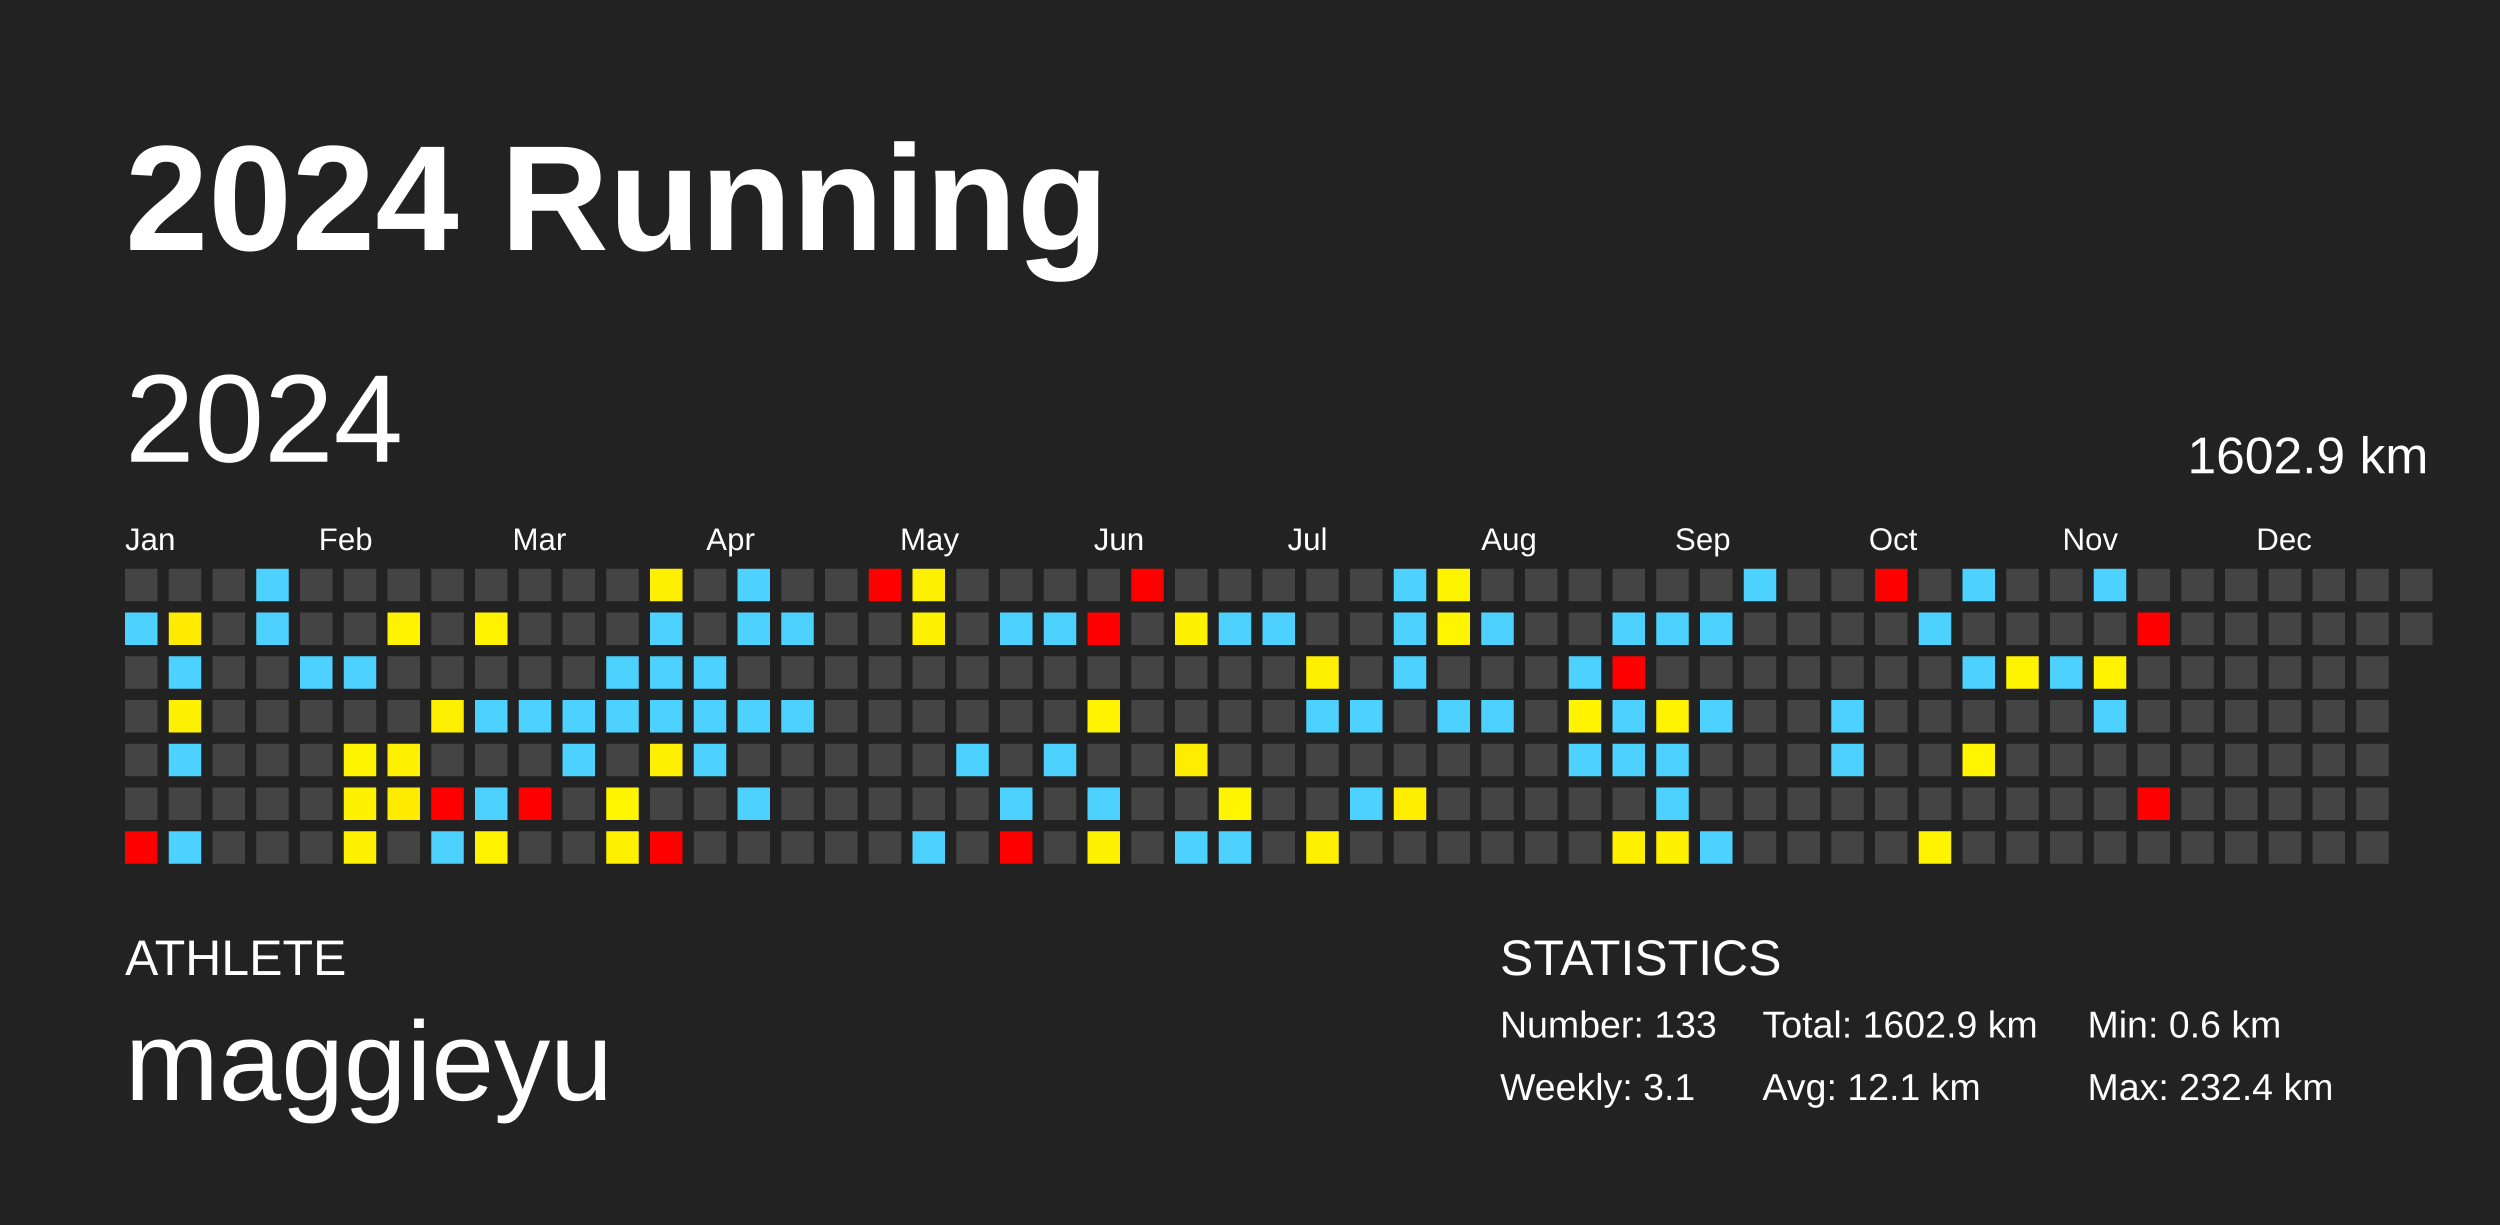
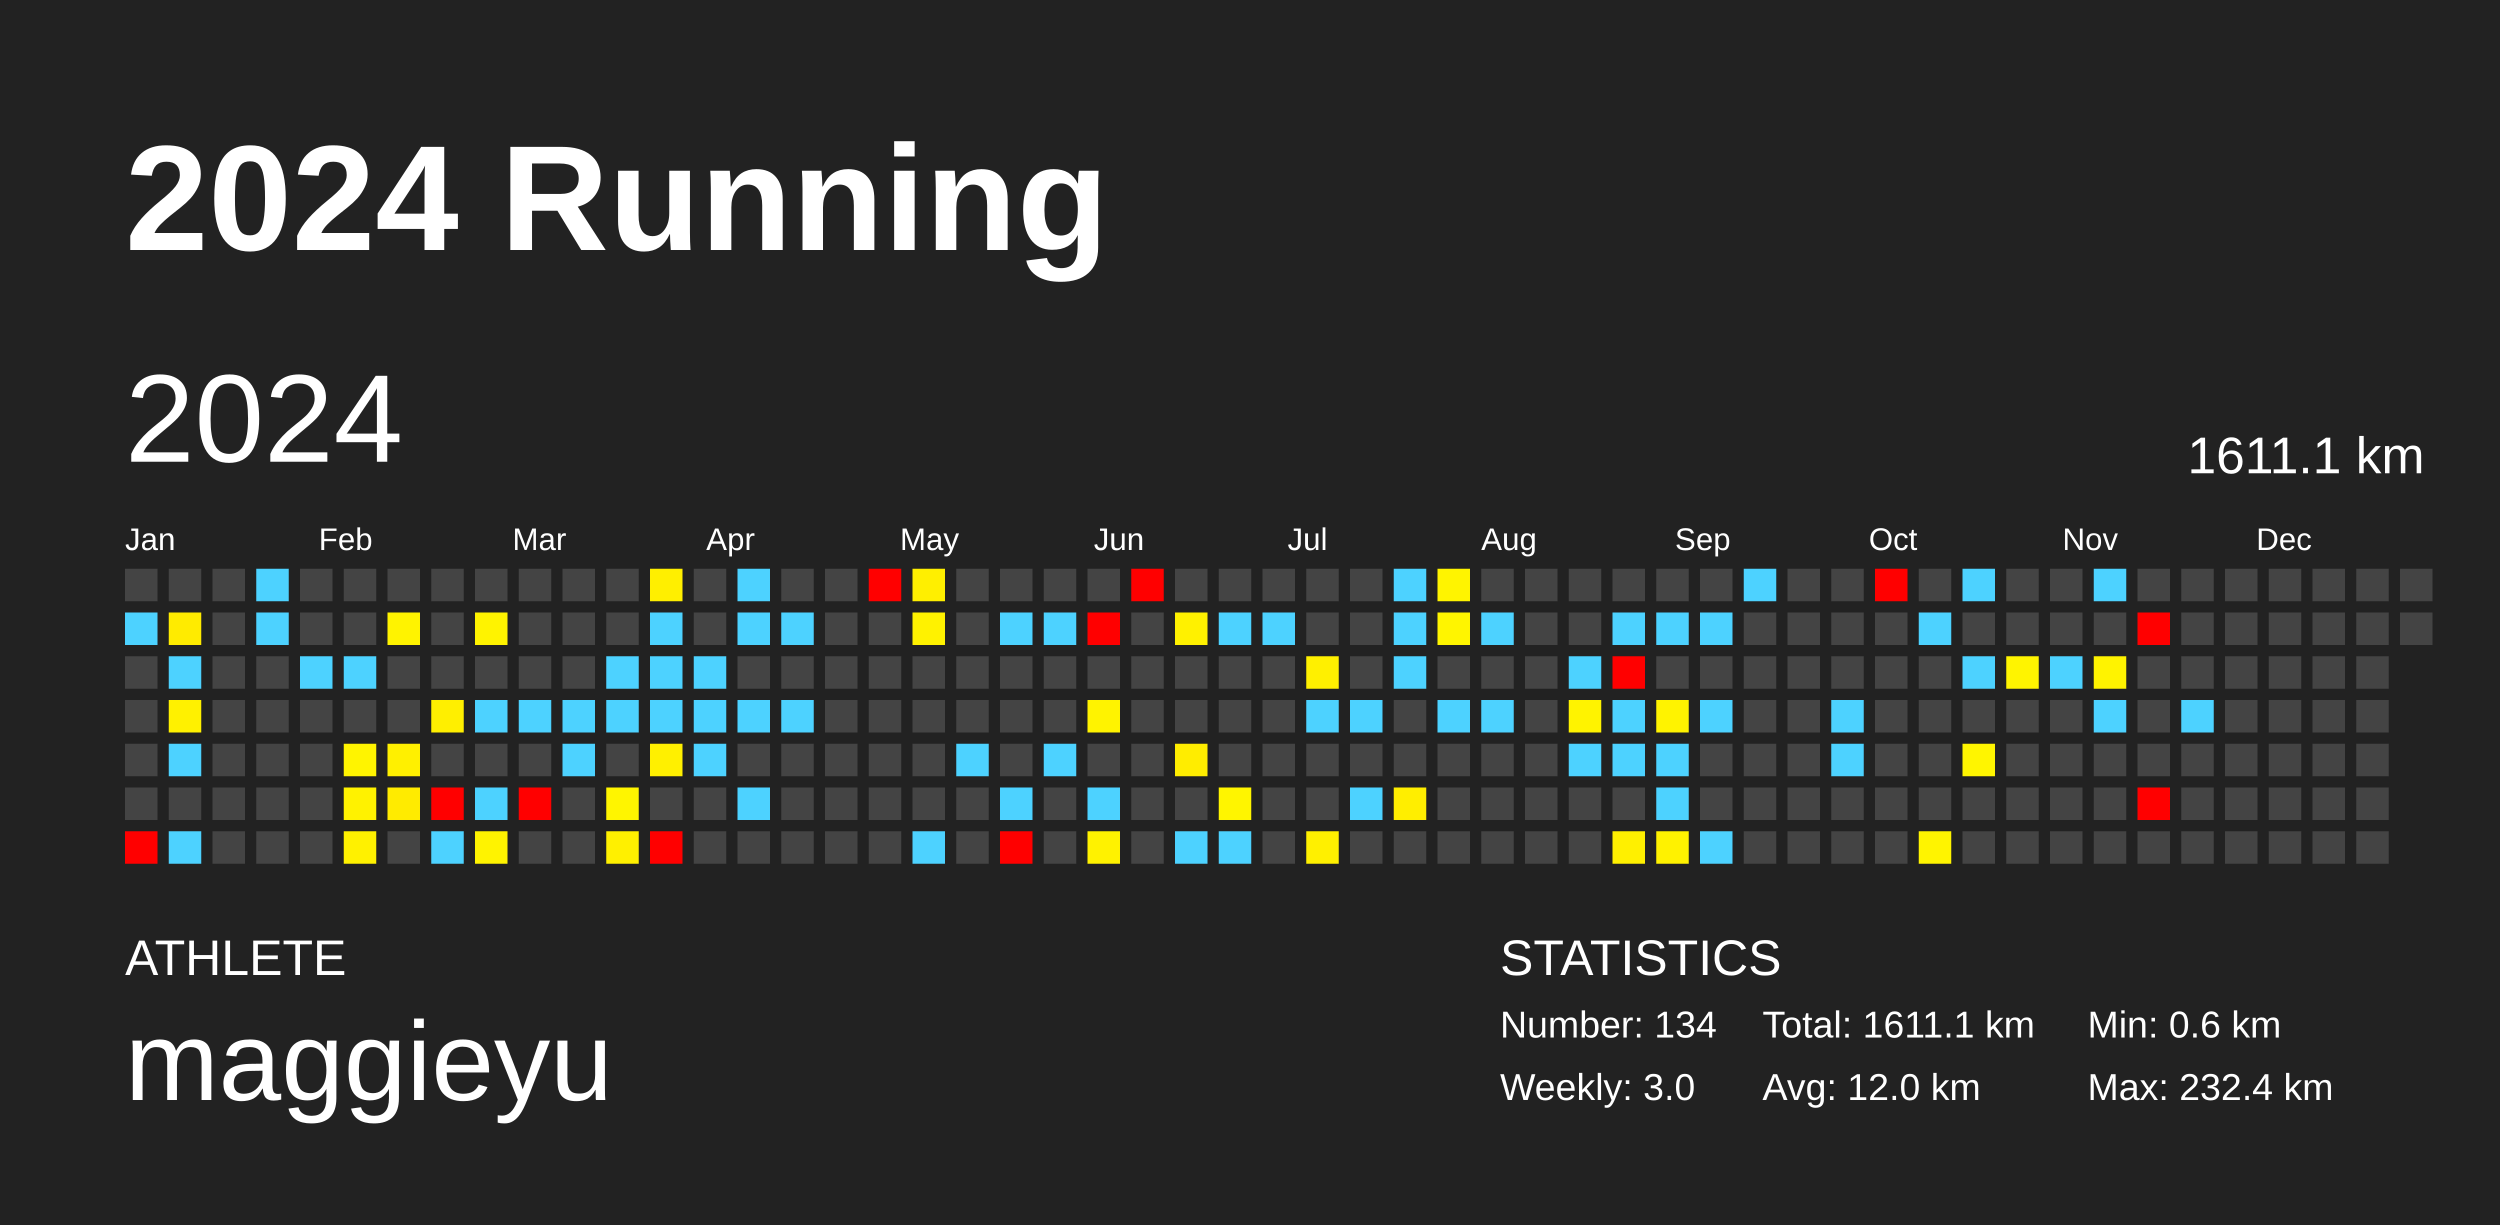
<svg xmlns="http://www.w3.org/2000/svg" baseProfile="full" height="98mm" version="1.1" viewBox="0,0,200,98" width="200mm">
  <defs />
  <rect fill="#222222" height="98" width="200" x="0" y="0" />
  <text fill="#FFFFFF" style="font-size:12px; font-family:Arial; font-weight:bold;" x="10" y="20">2024 Running</text>
  <text fill="#FFFFFF" style="font-size:4px; font-family:Arial" x="10" y="78">ATHLETE</text>
  <text fill="#FFFFFF" style="font-size:9px; font-family:Arial" x="10" y="88">maggieyu</text>
  <text fill="#FFFFFF" style="font-size:4px; font-family:Arial" x="120" y="78">STATISTICS</text>
-   <text fill="#FFFFFF" style="font-size:3px; font-family:Arial" x="120" y="83">Number: 133</text>
-   <text fill="#FFFFFF" style="font-size:3px; font-family:Arial" x="120" y="88">Weekly: 3.1</text>
-   <text fill="#FFFFFF" style="font-size:3px; font-family:Arial" x="141" y="83">Total: 1602.9 km</text>
-   <text fill="#FFFFFF" style="font-size:3px; font-family:Arial" x="141" y="88">Avg: 12.1 km</text>
+   <text fill="#FFFFFF" style="font-size:3px; font-family:Arial" x="120" y="83">Number: 134</text>
+   <text fill="#FFFFFF" style="font-size:3px; font-family:Arial" x="120" y="88">Weekly: 3.0</text>
+   <text fill="#FFFFFF" style="font-size:3px; font-family:Arial" x="141" y="83">Total: 1611.1 km</text>
+   <text fill="#FFFFFF" style="font-size:3px; font-family:Arial" x="141" y="88">Avg: 12.0 km</text>
  <text fill="#FFFFFF" style="font-size:3px; font-family:Arial" x="167" y="83">Min: 0.6 km</text>
  <text fill="#FFFFFF" style="font-size:3px; font-family:Arial" x="167" y="88">Max: 232.4 km</text>
  <text dominant-baseline="hanging" fill="#FFFFFF" style="font-size:10.0px; font-family:Arial;" x="10" y="30">2024</text>
-   <text dominant-baseline="hanging" fill="#FFFFFF" style="font-size:4.125px; font-family:Arial;" x="175" y="35">1602.9 km</text>
+   <text dominant-baseline="hanging" fill="#FFFFFF" style="font-size:4.125px; font-family:Arial;" x="175" y="35">1611.1 km</text>
  <text fill="#FFFFFF" style="font-size:2.5px; font-family:Arial" x="10.0" y="44">Jan</text>
  <text fill="#FFFFFF" style="font-size:2.5px; font-family:Arial" x="25.5" y="44">Feb</text>
  <text fill="#FFFFFF" style="font-size:2.5px; font-family:Arial" x="41.0" y="44">Mar</text>
  <text fill="#FFFFFF" style="font-size:2.5px; font-family:Arial" x="56.5" y="44">Apr</text>
  <text fill="#FFFFFF" style="font-size:2.5px; font-family:Arial" x="72.0" y="44">May</text>
  <text fill="#FFFFFF" style="font-size:2.5px; font-family:Arial" x="87.5" y="44">Jun</text>
  <text fill="#FFFFFF" style="font-size:2.5px; font-family:Arial" x="103.0" y="44">Jul</text>
  <text fill="#FFFFFF" style="font-size:2.5px; font-family:Arial" x="118.5" y="44">Aug</text>
  <text fill="#FFFFFF" style="font-size:2.5px; font-family:Arial" x="134.0" y="44">Sep</text>
  <text fill="#FFFFFF" style="font-size:2.5px; font-family:Arial" x="149.5" y="44">Oct</text>
  <text fill="#FFFFFF" style="font-size:2.5px; font-family:Arial" x="165.0" y="44">Nov</text>
  <text fill="#FFFFFF" style="font-size:2.5px; font-family:Arial" x="180.5" y="44">Dec</text>
  <rect fill="#444444" height="2.6" width="2.6" x="10.0" y="45.5" />
  <rect fill="#4dd2ff" height="2.6" width="2.6" x="10.0" y="49.0" />
  <rect fill="#444444" height="2.6" width="2.6" x="10.0" y="52.5" />
  <rect fill="#444444" height="2.6" width="2.6" x="10.0" y="56.0" />
  <rect fill="#444444" height="2.6" width="2.6" x="10.0" y="59.5" />
  <rect fill="#444444" height="2.6" width="2.6" x="10.0" y="63.0" />
  <rect fill="red" height="2.6" width="2.6" x="10.0" y="66.5" />
  <rect fill="#444444" height="2.6" width="2.6" x="13.5" y="45.5" />
  <rect fill="#ffeb00" height="2.6" width="2.6" x="13.5" y="49.0" />
  <rect fill="#4dd2ff" height="2.6" width="2.6" x="13.5" y="52.5" />
  <rect fill="#fff100" height="2.6" width="2.6" x="13.5" y="56.0" />
  <rect fill="#4dd2ff" height="2.6" width="2.6" x="13.5" y="59.5" />
  <rect fill="#444444" height="2.6" width="2.6" x="13.5" y="63.0" />
  <rect fill="#4dd2ff" height="2.6" width="2.6" x="13.5" y="66.5" />
  <rect fill="#444444" height="2.6" width="2.6" x="17.0" y="45.5" />
  <rect fill="#444444" height="2.6" width="2.6" x="17.0" y="49.0" />
  <rect fill="#444444" height="2.6" width="2.6" x="17.0" y="52.5" />
  <rect fill="#444444" height="2.6" width="2.6" x="17.0" y="56.0" />
  <rect fill="#444444" height="2.6" width="2.6" x="17.0" y="59.5" />
  <rect fill="#444444" height="2.6" width="2.6" x="17.0" y="63.0" />
  <rect fill="#444444" height="2.6" width="2.6" x="17.0" y="66.5" />
  <rect fill="#4dd2ff" height="2.6" width="2.6" x="20.5" y="45.5" />
  <rect fill="#4dd2ff" height="2.6" width="2.6" x="20.5" y="49.0" />
  <rect fill="#444444" height="2.6" width="2.6" x="20.5" y="52.5" />
  <rect fill="#444444" height="2.6" width="2.6" x="20.5" y="56.0" />
  <rect fill="#444444" height="2.6" width="2.6" x="20.5" y="59.5" />
  <rect fill="#444444" height="2.6" width="2.6" x="20.5" y="63.0" />
  <rect fill="#444444" height="2.6" width="2.6" x="20.5" y="66.5" />
  <rect fill="#444444" height="2.6" width="2.6" x="24.0" y="45.5" />
  <rect fill="#444444" height="2.6" width="2.6" x="24.0" y="49.0" />
  <rect fill="#4dd2ff" height="2.6" width="2.6" x="24.0" y="52.5" />
  <rect fill="#444444" height="2.6" width="2.6" x="24.0" y="56.0" />
  <rect fill="#444444" height="2.6" width="2.6" x="24.0" y="59.5" />
  <rect fill="#444444" height="2.6" width="2.6" x="24.0" y="63.0" />
  <rect fill="#444444" height="2.6" width="2.6" x="24.0" y="66.5" />
  <rect fill="#444444" height="2.6" width="2.6" x="27.5" y="45.5" />
  <rect fill="#444444" height="2.6" width="2.6" x="27.5" y="49.0" />
  <rect fill="#4dd2ff" height="2.6" width="2.6" x="27.5" y="52.5" />
  <rect fill="#444444" height="2.6" width="2.6" x="27.5" y="56.0" />
  <rect fill="#fff400" height="2.6" width="2.6" x="27.5" y="59.5" />
  <rect fill="#fff200" height="2.6" width="2.6" x="27.5" y="63.0" />
  <rect fill="#fff100" height="2.6" width="2.6" x="27.5" y="66.5" />
  <rect fill="#444444" height="2.6" width="2.6" x="31.0" y="45.5" />
  <rect fill="#fff300" height="2.6" width="2.6" x="31.0" y="49.0" />
  <rect fill="#444444" height="2.6" width="2.6" x="31.0" y="52.5" />
  <rect fill="#444444" height="2.6" width="2.6" x="31.0" y="56.0" />
  <rect fill="#fff000" height="2.6" width="2.6" x="31.0" y="59.5" />
  <rect fill="#ffeb00" height="2.6" width="2.6" x="31.0" y="63.0" />
  <rect fill="#444444" height="2.6" width="2.6" x="31.0" y="66.5" />
  <rect fill="#444444" height="2.6" width="2.6" x="34.5" y="45.5" />
  <rect fill="#444444" height="2.6" width="2.6" x="34.5" y="49.0" />
  <rect fill="#444444" height="2.6" width="2.6" x="34.5" y="52.5" />
  <rect fill="#ffef00" height="2.6" width="2.6" x="34.5" y="56.0" />
  <rect fill="#444444" height="2.6" width="2.6" x="34.5" y="59.5" />
  <rect fill="red" height="2.6" width="2.6" x="34.5" y="63.0" />
  <rect fill="#4dd2ff" height="2.6" width="2.6" x="34.5" y="66.5" />
  <rect fill="#444444" height="2.6" width="2.6" x="38.0" y="45.5" />
  <rect fill="#fff300" height="2.6" width="2.6" x="38.0" y="49.0" />
  <rect fill="#444444" height="2.6" width="2.6" x="38.0" y="52.5" />
  <rect fill="#4dd2ff" height="2.6" width="2.6" x="38.0" y="56.0" />
  <rect fill="#444444" height="2.6" width="2.6" x="38.0" y="59.5" />
  <rect fill="#4dd2ff" height="2.6" width="2.6" x="38.0" y="63.0" />
  <rect fill="#fff300" height="2.6" width="2.6" x="38.0" y="66.5" />
  <rect fill="#444444" height="2.6" width="2.6" x="41.5" y="45.5" />
  <rect fill="#444444" height="2.6" width="2.6" x="41.5" y="49.0" />
  <rect fill="#444444" height="2.6" width="2.6" x="41.5" y="52.5" />
  <rect fill="#4dd2ff" height="2.6" width="2.6" x="41.5" y="56.0" />
  <rect fill="#444444" height="2.6" width="2.6" x="41.5" y="59.5" />
  <rect fill="red" height="2.6" width="2.6" x="41.5" y="63.0" />
  <rect fill="#444444" height="2.6" width="2.6" x="41.5" y="66.5" />
  <rect fill="#444444" height="2.6" width="2.6" x="45.0" y="45.5" />
  <rect fill="#444444" height="2.6" width="2.6" x="45.0" y="49.0" />
  <rect fill="#444444" height="2.6" width="2.6" x="45.0" y="52.5" />
  <rect fill="#4dd2ff" height="2.6" width="2.6" x="45.0" y="56.0" />
  <rect fill="#4dd2ff" height="2.6" width="2.6" x="45.0" y="59.5" />
  <rect fill="#444444" height="2.6" width="2.6" x="45.0" y="63.0" />
  <rect fill="#444444" height="2.6" width="2.6" x="45.0" y="66.5" />
  <rect fill="#444444" height="2.6" width="2.6" x="48.5" y="45.5" />
  <rect fill="#444444" height="2.6" width="2.6" x="48.5" y="49.0" />
  <rect fill="#4dd2ff" height="2.6" width="2.6" x="48.5" y="52.5" />
  <rect fill="#4dd2ff" height="2.6" width="2.6" x="48.5" y="56.0" />
  <rect fill="#444444" height="2.6" width="2.6" x="48.5" y="59.5" />
  <rect fill="#fff500" height="2.6" width="2.6" x="48.5" y="63.0" />
  <rect fill="#fff000" height="2.6" width="2.6" x="48.5" y="66.5" />
  <rect fill="#ffef00" height="2.6" width="2.6" x="52.0" y="45.5" />
  <rect fill="#4dd2ff" height="2.6" width="2.6" x="52.0" y="49.0" />
  <rect fill="#4dd2ff" height="2.6" width="2.6" x="52.0" y="52.5" />
  <rect fill="#4dd2ff" height="2.6" width="2.6" x="52.0" y="56.0" />
  <rect fill="#fff000" height="2.6" width="2.6" x="52.0" y="59.5" />
  <rect fill="#444444" height="2.6" width="2.6" x="52.0" y="63.0" />
  <rect fill="red" height="2.6" width="2.6" x="52.0" y="66.5" />
  <rect fill="#444444" height="2.6" width="2.6" x="55.5" y="45.5" />
  <rect fill="#444444" height="2.6" width="2.6" x="55.5" y="49.0" />
  <rect fill="#4dd2ff" height="2.6" width="2.6" x="55.5" y="52.5" />
  <rect fill="#4dd2ff" height="2.6" width="2.6" x="55.5" y="56.0" />
  <rect fill="#4dd2ff" height="2.6" width="2.6" x="55.5" y="59.5" />
  <rect fill="#444444" height="2.6" width="2.6" x="55.5" y="63.0" />
  <rect fill="#444444" height="2.6" width="2.6" x="55.5" y="66.5" />
  <rect fill="#4dd2ff" height="2.6" width="2.6" x="59.0" y="45.5" />
  <rect fill="#4dd2ff" height="2.6" width="2.6" x="59.0" y="49.0" />
  <rect fill="#444444" height="2.6" width="2.6" x="59.0" y="52.5" />
  <rect fill="#4dd2ff" height="2.6" width="2.6" x="59.0" y="56.0" />
  <rect fill="#444444" height="2.6" width="2.6" x="59.0" y="59.5" />
  <rect fill="#4dd2ff" height="2.6" width="2.6" x="59.0" y="63.0" />
  <rect fill="#444444" height="2.6" width="2.6" x="59.0" y="66.5" />
  <rect fill="#444444" height="2.6" width="2.6" x="62.5" y="45.5" />
  <rect fill="#4dd2ff" height="2.6" width="2.6" x="62.5" y="49.0" />
  <rect fill="#444444" height="2.6" width="2.6" x="62.5" y="52.5" />
  <rect fill="#4dd2ff" height="2.6" width="2.6" x="62.5" y="56.0" />
  <rect fill="#444444" height="2.6" width="2.6" x="62.5" y="59.5" />
  <rect fill="#444444" height="2.6" width="2.6" x="62.5" y="63.0" />
  <rect fill="#444444" height="2.6" width="2.6" x="62.5" y="66.5" />
  <rect fill="#444444" height="2.6" width="2.6" x="66.0" y="45.5" />
  <rect fill="#444444" height="2.6" width="2.6" x="66.0" y="49.0" />
  <rect fill="#444444" height="2.6" width="2.6" x="66.0" y="52.5" />
  <rect fill="#444444" height="2.6" width="2.6" x="66.0" y="56.0" />
  <rect fill="#444444" height="2.6" width="2.6" x="66.0" y="59.5" />
  <rect fill="#444444" height="2.6" width="2.6" x="66.0" y="63.0" />
  <rect fill="#444444" height="2.6" width="2.6" x="66.0" y="66.5" />
  <rect fill="red" height="2.6" width="2.6" x="69.5" y="45.5" />
  <rect fill="#444444" height="2.6" width="2.6" x="69.5" y="49.0" />
  <rect fill="#444444" height="2.6" width="2.6" x="69.5" y="52.5" />
  <rect fill="#444444" height="2.6" width="2.6" x="69.5" y="56.0" />
  <rect fill="#444444" height="2.6" width="2.6" x="69.5" y="59.5" />
  <rect fill="#444444" height="2.6" width="2.6" x="69.5" y="63.0" />
  <rect fill="#444444" height="2.6" width="2.6" x="69.5" y="66.5" />
  <rect fill="#ffef00" height="2.6" width="2.6" x="73.0" y="45.5" />
  <rect fill="#fff200" height="2.6" width="2.6" x="73.0" y="49.0" />
  <rect fill="#444444" height="2.6" width="2.6" x="73.0" y="52.5" />
  <rect fill="#444444" height="2.6" width="2.6" x="73.0" y="56.0" />
  <rect fill="#444444" height="2.6" width="2.6" x="73.0" y="59.5" />
  <rect fill="#444444" height="2.6" width="2.6" x="73.0" y="63.0" />
  <rect fill="#4dd2ff" height="2.6" width="2.6" x="73.0" y="66.5" />
  <rect fill="#444444" height="2.6" width="2.6" x="76.5" y="45.5" />
  <rect fill="#444444" height="2.6" width="2.6" x="76.5" y="49.0" />
  <rect fill="#444444" height="2.6" width="2.6" x="76.5" y="52.5" />
  <rect fill="#444444" height="2.6" width="2.6" x="76.5" y="56.0" />
  <rect fill="#4dd2ff" height="2.6" width="2.6" x="76.5" y="59.5" />
  <rect fill="#444444" height="2.6" width="2.6" x="76.5" y="63.0" />
  <rect fill="#444444" height="2.6" width="2.6" x="76.5" y="66.5" />
  <rect fill="#444444" height="2.6" width="2.6" x="80.0" y="45.5" />
  <rect fill="#4dd2ff" height="2.6" width="2.6" x="80.0" y="49.0" />
  <rect fill="#444444" height="2.6" width="2.6" x="80.0" y="52.5" />
  <rect fill="#444444" height="2.6" width="2.6" x="80.0" y="56.0" />
  <rect fill="#444444" height="2.6" width="2.6" x="80.0" y="59.5" />
  <rect fill="#4dd2ff" height="2.6" width="2.6" x="80.0" y="63.0" />
  <rect fill="red" height="2.6" width="2.6" x="80.0" y="66.5" />
  <rect fill="#444444" height="2.6" width="2.6" x="83.5" y="45.5" />
  <rect fill="#4dd2ff" height="2.6" width="2.6" x="83.5" y="49.0" />
  <rect fill="#444444" height="2.6" width="2.6" x="83.5" y="52.5" />
  <rect fill="#444444" height="2.6" width="2.6" x="83.5" y="56.0" />
  <rect fill="#4dd2ff" height="2.6" width="2.6" x="83.5" y="59.5" />
  <rect fill="#444444" height="2.6" width="2.6" x="83.5" y="63.0" />
  <rect fill="#444444" height="2.6" width="2.6" x="83.5" y="66.5" />
  <rect fill="#444444" height="2.6" width="2.6" x="87.0" y="45.5" />
  <rect fill="red" height="2.6" width="2.6" x="87.0" y="49.0" />
  <rect fill="#444444" height="2.6" width="2.6" x="87.0" y="52.5" />
  <rect fill="#fff300" height="2.6" width="2.6" x="87.0" y="56.0" />
  <rect fill="#444444" height="2.6" width="2.6" x="87.0" y="59.5" />
  <rect fill="#4dd2ff" height="2.6" width="2.6" x="87.0" y="63.0" />
  <rect fill="#fff200" height="2.6" width="2.6" x="87.0" y="66.5" />
  <rect fill="red" height="2.6" width="2.6" x="90.5" y="45.5" />
  <rect fill="#444444" height="2.6" width="2.6" x="90.5" y="49.0" />
  <rect fill="#444444" height="2.6" width="2.6" x="90.5" y="52.5" />
  <rect fill="#444444" height="2.6" width="2.6" x="90.5" y="56.0" />
  <rect fill="#444444" height="2.6" width="2.6" x="90.5" y="59.5" />
  <rect fill="#444444" height="2.6" width="2.6" x="90.5" y="63.0" />
  <rect fill="#444444" height="2.6" width="2.6" x="90.5" y="66.5" />
  <rect fill="#444444" height="2.6" width="2.6" x="94.0" y="45.5" />
  <rect fill="#fff100" height="2.6" width="2.6" x="94.0" y="49.0" />
  <rect fill="#444444" height="2.6" width="2.6" x="94.0" y="52.5" />
  <rect fill="#444444" height="2.6" width="2.6" x="94.0" y="56.0" />
  <rect fill="#ffed00" height="2.6" width="2.6" x="94.0" y="59.5" />
  <rect fill="#444444" height="2.6" width="2.6" x="94.0" y="63.0" />
  <rect fill="#4dd2ff" height="2.6" width="2.6" x="94.0" y="66.5" />
  <rect fill="#444444" height="2.6" width="2.6" x="97.5" y="45.5" />
  <rect fill="#4dd2ff" height="2.6" width="2.6" x="97.5" y="49.0" />
  <rect fill="#444444" height="2.6" width="2.6" x="97.5" y="52.5" />
  <rect fill="#444444" height="2.6" width="2.6" x="97.5" y="56.0" />
  <rect fill="#444444" height="2.6" width="2.6" x="97.5" y="59.5" />
  <rect fill="#fff500" height="2.6" width="2.6" x="97.5" y="63.0" />
  <rect fill="#4dd2ff" height="2.6" width="2.6" x="97.5" y="66.5" />
  <rect fill="#444444" height="2.6" width="2.6" x="101.0" y="45.5" />
  <rect fill="#4dd2ff" height="2.6" width="2.6" x="101.0" y="49.0" />
  <rect fill="#444444" height="2.6" width="2.6" x="101.0" y="52.5" />
  <rect fill="#444444" height="2.6" width="2.6" x="101.0" y="56.0" />
  <rect fill="#444444" height="2.6" width="2.6" x="101.0" y="59.5" />
  <rect fill="#444444" height="2.6" width="2.6" x="101.0" y="63.0" />
  <rect fill="#444444" height="2.6" width="2.6" x="101.0" y="66.5" />
  <rect fill="#444444" height="2.6" width="2.6" x="104.5" y="45.5" />
  <rect fill="#444444" height="2.6" width="2.6" x="104.5" y="49.0" />
  <rect fill="#fff000" height="2.6" width="2.6" x="104.5" y="52.5" />
  <rect fill="#4dd2ff" height="2.6" width="2.6" x="104.5" y="56.0" />
  <rect fill="#444444" height="2.6" width="2.6" x="104.5" y="59.5" />
  <rect fill="#444444" height="2.6" width="2.6" x="104.5" y="63.0" />
  <rect fill="#fff000" height="2.6" width="2.6" x="104.5" y="66.5" />
  <rect fill="#444444" height="2.6" width="2.6" x="108.0" y="45.5" />
  <rect fill="#444444" height="2.6" width="2.6" x="108.0" y="49.0" />
  <rect fill="#444444" height="2.6" width="2.6" x="108.0" y="52.5" />
  <rect fill="#4dd2ff" height="2.6" width="2.6" x="108.0" y="56.0" />
  <rect fill="#444444" height="2.6" width="2.6" x="108.0" y="59.5" />
  <rect fill="#4dd2ff" height="2.6" width="2.6" x="108.0" y="63.0" />
  <rect fill="#444444" height="2.6" width="2.6" x="108.0" y="66.5" />
  <rect fill="#4dd2ff" height="2.6" width="2.6" x="111.5" y="45.5" />
  <rect fill="#4dd2ff" height="2.6" width="2.6" x="111.5" y="49.0" />
  <rect fill="#4dd2ff" height="2.6" width="2.6" x="111.5" y="52.5" />
  <rect fill="#444444" height="2.6" width="2.6" x="111.5" y="56.0" />
  <rect fill="#444444" height="2.6" width="2.6" x="111.5" y="59.5" />
  <rect fill="#ffee00" height="2.6" width="2.6" x="111.5" y="63.0" />
  <rect fill="#444444" height="2.6" width="2.6" x="111.5" y="66.5" />
  <rect fill="#fff400" height="2.6" width="2.6" x="115.0" y="45.5" />
  <rect fill="#fff500" height="2.6" width="2.6" x="115.0" y="49.0" />
  <rect fill="#444444" height="2.6" width="2.6" x="115.0" y="52.5" />
  <rect fill="#4dd2ff" height="2.6" width="2.6" x="115.0" y="56.0" />
  <rect fill="#444444" height="2.6" width="2.6" x="115.0" y="59.5" />
  <rect fill="#444444" height="2.6" width="2.6" x="115.0" y="63.0" />
  <rect fill="#444444" height="2.6" width="2.6" x="115.0" y="66.5" />
  <rect fill="#444444" height="2.6" width="2.6" x="118.5" y="45.5" />
  <rect fill="#4dd2ff" height="2.6" width="2.6" x="118.5" y="49.0" />
  <rect fill="#444444" height="2.6" width="2.6" x="118.5" y="52.5" />
  <rect fill="#4dd2ff" height="2.6" width="2.6" x="118.5" y="56.0" />
  <rect fill="#444444" height="2.6" width="2.6" x="118.5" y="59.5" />
  <rect fill="#444444" height="2.6" width="2.6" x="118.5" y="63.0" />
  <rect fill="#444444" height="2.6" width="2.6" x="118.5" y="66.5" />
  <rect fill="#444444" height="2.6" width="2.6" x="122.0" y="45.5" />
  <rect fill="#444444" height="2.6" width="2.6" x="122.0" y="49.0" />
  <rect fill="#444444" height="2.6" width="2.6" x="122.0" y="52.5" />
  <rect fill="#444444" height="2.6" width="2.6" x="122.0" y="56.0" />
  <rect fill="#444444" height="2.6" width="2.6" x="122.0" y="59.5" />
  <rect fill="#444444" height="2.6" width="2.6" x="122.0" y="63.0" />
  <rect fill="#444444" height="2.6" width="2.6" x="122.0" y="66.5" />
  <rect fill="#444444" height="2.6" width="2.6" x="125.5" y="45.5" />
  <rect fill="#444444" height="2.6" width="2.6" x="125.5" y="49.0" />
  <rect fill="#4dd2ff" height="2.6" width="2.6" x="125.5" y="52.5" />
  <rect fill="#fff300" height="2.6" width="2.6" x="125.5" y="56.0" />
  <rect fill="#4dd2ff" height="2.6" width="2.6" x="125.5" y="59.5" />
  <rect fill="#444444" height="2.6" width="2.6" x="125.5" y="63.0" />
  <rect fill="#444444" height="2.6" width="2.6" x="125.5" y="66.5" />
  <rect fill="#444444" height="2.6" width="2.6" x="129.0" y="45.5" />
  <rect fill="#4dd2ff" height="2.6" width="2.6" x="129.0" y="49.0" />
  <rect fill="red" height="2.6" width="2.6" x="129.0" y="52.5" />
  <rect fill="#4dd2ff" height="2.6" width="2.6" x="129.0" y="56.0" />
  <rect fill="#4dd2ff" height="2.6" width="2.6" x="129.0" y="59.5" />
  <rect fill="#444444" height="2.6" width="2.6" x="129.0" y="63.0" />
  <rect fill="#fff000" height="2.6" width="2.6" x="129.0" y="66.5" />
  <rect fill="#444444" height="2.6" width="2.6" x="132.5" y="45.5" />
  <rect fill="#4dd2ff" height="2.6" width="2.6" x="132.5" y="49.0" />
  <rect fill="#444444" height="2.6" width="2.6" x="132.5" y="52.5" />
  <rect fill="#fff300" height="2.6" width="2.6" x="132.5" y="56.0" />
  <rect fill="#4dd2ff" height="2.6" width="2.6" x="132.5" y="59.5" />
  <rect fill="#4dd2ff" height="2.6" width="2.6" x="132.5" y="63.0" />
  <rect fill="#fff200" height="2.6" width="2.6" x="132.5" y="66.5" />
  <rect fill="#444444" height="2.6" width="2.6" x="136.0" y="45.5" />
  <rect fill="#4dd2ff" height="2.6" width="2.6" x="136.0" y="49.0" />
  <rect fill="#444444" height="2.6" width="2.6" x="136.0" y="52.5" />
  <rect fill="#4dd2ff" height="2.6" width="2.6" x="136.0" y="56.0" />
  <rect fill="#444444" height="2.6" width="2.6" x="136.0" y="59.5" />
  <rect fill="#444444" height="2.6" width="2.6" x="136.0" y="63.0" />
  <rect fill="#4dd2ff" height="2.6" width="2.6" x="136.0" y="66.5" />
  <rect fill="#4dd2ff" height="2.6" width="2.6" x="139.5" y="45.5" />
  <rect fill="#444444" height="2.6" width="2.6" x="139.5" y="49.0" />
  <rect fill="#444444" height="2.6" width="2.6" x="139.5" y="52.5" />
  <rect fill="#444444" height="2.6" width="2.6" x="139.5" y="56.0" />
  <rect fill="#444444" height="2.6" width="2.6" x="139.5" y="59.5" />
  <rect fill="#444444" height="2.6" width="2.6" x="139.5" y="63.0" />
  <rect fill="#444444" height="2.6" width="2.6" x="139.5" y="66.5" />
  <rect fill="#444444" height="2.6" width="2.6" x="143.0" y="45.5" />
  <rect fill="#444444" height="2.6" width="2.6" x="143.0" y="49.0" />
  <rect fill="#444444" height="2.6" width="2.6" x="143.0" y="52.5" />
  <rect fill="#444444" height="2.6" width="2.6" x="143.0" y="56.0" />
  <rect fill="#444444" height="2.6" width="2.6" x="143.0" y="59.5" />
  <rect fill="#444444" height="2.6" width="2.6" x="143.0" y="63.0" />
  <rect fill="#444444" height="2.6" width="2.6" x="143.0" y="66.5" />
  <rect fill="#444444" height="2.6" width="2.6" x="146.5" y="45.5" />
  <rect fill="#444444" height="2.6" width="2.6" x="146.5" y="49.0" />
  <rect fill="#444444" height="2.6" width="2.6" x="146.5" y="52.5" />
  <rect fill="#4dd2ff" height="2.6" width="2.6" x="146.5" y="56.0" />
  <rect fill="#4dd2ff" height="2.6" width="2.6" x="146.5" y="59.5" />
  <rect fill="#444444" height="2.6" width="2.6" x="146.5" y="63.0" />
  <rect fill="#444444" height="2.6" width="2.6" x="146.5" y="66.5" />
  <rect fill="red" height="2.6" width="2.6" x="150.0" y="45.5" />
  <rect fill="#444444" height="2.6" width="2.6" x="150.0" y="49.0" />
  <rect fill="#444444" height="2.6" width="2.6" x="150.0" y="52.5" />
  <rect fill="#444444" height="2.6" width="2.6" x="150.0" y="56.0" />
  <rect fill="#444444" height="2.6" width="2.6" x="150.0" y="59.5" />
  <rect fill="#444444" height="2.6" width="2.6" x="150.0" y="63.0" />
  <rect fill="#444444" height="2.6" width="2.6" x="150.0" y="66.5" />
  <rect fill="#444444" height="2.6" width="2.6" x="153.5" y="45.5" />
  <rect fill="#4dd2ff" height="2.6" width="2.6" x="153.5" y="49.0" />
  <rect fill="#444444" height="2.6" width="2.6" x="153.5" y="52.5" />
  <rect fill="#444444" height="2.6" width="2.6" x="153.5" y="56.0" />
  <rect fill="#444444" height="2.6" width="2.6" x="153.5" y="59.5" />
  <rect fill="#444444" height="2.6" width="2.6" x="153.5" y="63.0" />
  <rect fill="#fff400" height="2.6" width="2.6" x="153.5" y="66.5" />
  <rect fill="#4dd2ff" height="2.6" width="2.6" x="157.0" y="45.5" />
  <rect fill="#444444" height="2.6" width="2.6" x="157.0" y="49.0" />
  <rect fill="#4dd2ff" height="2.6" width="2.6" x="157.0" y="52.5" />
  <rect fill="#444444" height="2.6" width="2.6" x="157.0" y="56.0" />
  <rect fill="#fff500" height="2.6" width="2.6" x="157.0" y="59.5" />
  <rect fill="#444444" height="2.6" width="2.6" x="157.0" y="63.0" />
  <rect fill="#444444" height="2.6" width="2.6" x="157.0" y="66.5" />
  <rect fill="#444444" height="2.6" width="2.6" x="160.5" y="45.5" />
  <rect fill="#444444" height="2.6" width="2.6" x="160.5" y="49.0" />
  <rect fill="#fff400" height="2.6" width="2.6" x="160.5" y="52.5" />
  <rect fill="#444444" height="2.6" width="2.6" x="160.5" y="56.0" />
  <rect fill="#444444" height="2.6" width="2.6" x="160.5" y="59.5" />
  <rect fill="#444444" height="2.6" width="2.6" x="160.5" y="63.0" />
  <rect fill="#444444" height="2.6" width="2.6" x="160.5" y="66.5" />
  <rect fill="#444444" height="2.6" width="2.6" x="164.0" y="45.5" />
  <rect fill="#444444" height="2.6" width="2.6" x="164.0" y="49.0" />
  <rect fill="#4dd2ff" height="2.6" width="2.6" x="164.0" y="52.5" />
  <rect fill="#444444" height="2.6" width="2.6" x="164.0" y="56.0" />
  <rect fill="#444444" height="2.6" width="2.6" x="164.0" y="59.5" />
  <rect fill="#444444" height="2.6" width="2.6" x="164.0" y="63.0" />
  <rect fill="#444444" height="2.6" width="2.6" x="164.0" y="66.5" />
  <rect fill="#4dd2ff" height="2.6" width="2.6" x="167.5" y="45.5" />
  <rect fill="#444444" height="2.6" width="2.6" x="167.5" y="49.0" />
  <rect fill="#fff300" height="2.6" width="2.6" x="167.5" y="52.5" />
  <rect fill="#4dd2ff" height="2.6" width="2.6" x="167.5" y="56.0" />
  <rect fill="#444444" height="2.6" width="2.6" x="167.5" y="59.5" />
  <rect fill="#444444" height="2.6" width="2.6" x="167.5" y="63.0" />
  <rect fill="#444444" height="2.6" width="2.6" x="167.5" y="66.5" />
  <rect fill="#444444" height="2.6" width="2.6" x="171.0" y="45.5" />
  <rect fill="red" height="2.6" width="2.6" x="171.0" y="49.0" />
  <rect fill="#444444" height="2.6" width="2.6" x="171.0" y="52.5" />
  <rect fill="#444444" height="2.6" width="2.6" x="171.0" y="56.0" />
  <rect fill="#444444" height="2.6" width="2.6" x="171.0" y="59.5" />
  <rect fill="red" height="2.6" width="2.6" x="171.0" y="63.0" />
  <rect fill="#444444" height="2.6" width="2.6" x="171.0" y="66.5" />
  <rect fill="#444444" height="2.6" width="2.6" x="174.5" y="45.5" />
  <rect fill="#444444" height="2.6" width="2.6" x="174.5" y="49.0" />
  <rect fill="#444444" height="2.6" width="2.6" x="174.5" y="52.5" />
-   <rect fill="#444444" height="2.6" width="2.6" x="174.5" y="56.0" />
+   <rect fill="#4dd2ff" height="2.6" width="2.6" x="174.5" y="56.0" />
  <rect fill="#444444" height="2.6" width="2.6" x="174.5" y="59.5" />
  <rect fill="#444444" height="2.6" width="2.6" x="174.5" y="63.0" />
  <rect fill="#444444" height="2.6" width="2.6" x="174.5" y="66.5" />
  <rect fill="#444444" height="2.6" width="2.6" x="178.0" y="45.5" />
  <rect fill="#444444" height="2.6" width="2.6" x="178.0" y="49.0" />
  <rect fill="#444444" height="2.6" width="2.6" x="178.0" y="52.5" />
  <rect fill="#444444" height="2.6" width="2.6" x="178.0" y="56.0" />
  <rect fill="#444444" height="2.6" width="2.6" x="178.0" y="59.5" />
  <rect fill="#444444" height="2.6" width="2.6" x="178.0" y="63.0" />
  <rect fill="#444444" height="2.6" width="2.6" x="178.0" y="66.5" />
  <rect fill="#444444" height="2.6" width="2.6" x="181.5" y="45.5" />
  <rect fill="#444444" height="2.6" width="2.6" x="181.5" y="49.0" />
  <rect fill="#444444" height="2.6" width="2.6" x="181.5" y="52.5" />
  <rect fill="#444444" height="2.6" width="2.6" x="181.5" y="56.0" />
  <rect fill="#444444" height="2.6" width="2.6" x="181.5" y="59.5" />
  <rect fill="#444444" height="2.6" width="2.6" x="181.5" y="63.0" />
  <rect fill="#444444" height="2.6" width="2.6" x="181.5" y="66.5" />
  <rect fill="#444444" height="2.6" width="2.6" x="185.0" y="45.5" />
  <rect fill="#444444" height="2.6" width="2.6" x="185.0" y="49.0" />
  <rect fill="#444444" height="2.6" width="2.6" x="185.0" y="52.5" />
  <rect fill="#444444" height="2.6" width="2.6" x="185.0" y="56.0" />
  <rect fill="#444444" height="2.6" width="2.6" x="185.0" y="59.5" />
  <rect fill="#444444" height="2.6" width="2.6" x="185.0" y="63.0" />
  <rect fill="#444444" height="2.6" width="2.6" x="185.0" y="66.5" />
  <rect fill="#444444" height="2.6" width="2.6" x="188.5" y="45.5" />
  <rect fill="#444444" height="2.6" width="2.6" x="188.5" y="49.0" />
  <rect fill="#444444" height="2.6" width="2.6" x="188.5" y="52.5" />
  <rect fill="#444444" height="2.6" width="2.6" x="188.5" y="56.0" />
  <rect fill="#444444" height="2.6" width="2.6" x="188.5" y="59.5" />
  <rect fill="#444444" height="2.6" width="2.6" x="188.5" y="63.0" />
  <rect fill="#444444" height="2.6" width="2.6" x="188.5" y="66.5" />
  <rect fill="#444444" height="2.6" width="2.6" x="192.0" y="45.5" />
  <rect fill="#444444" height="2.6" width="2.6" x="192.0" y="49.0" />
</svg>
